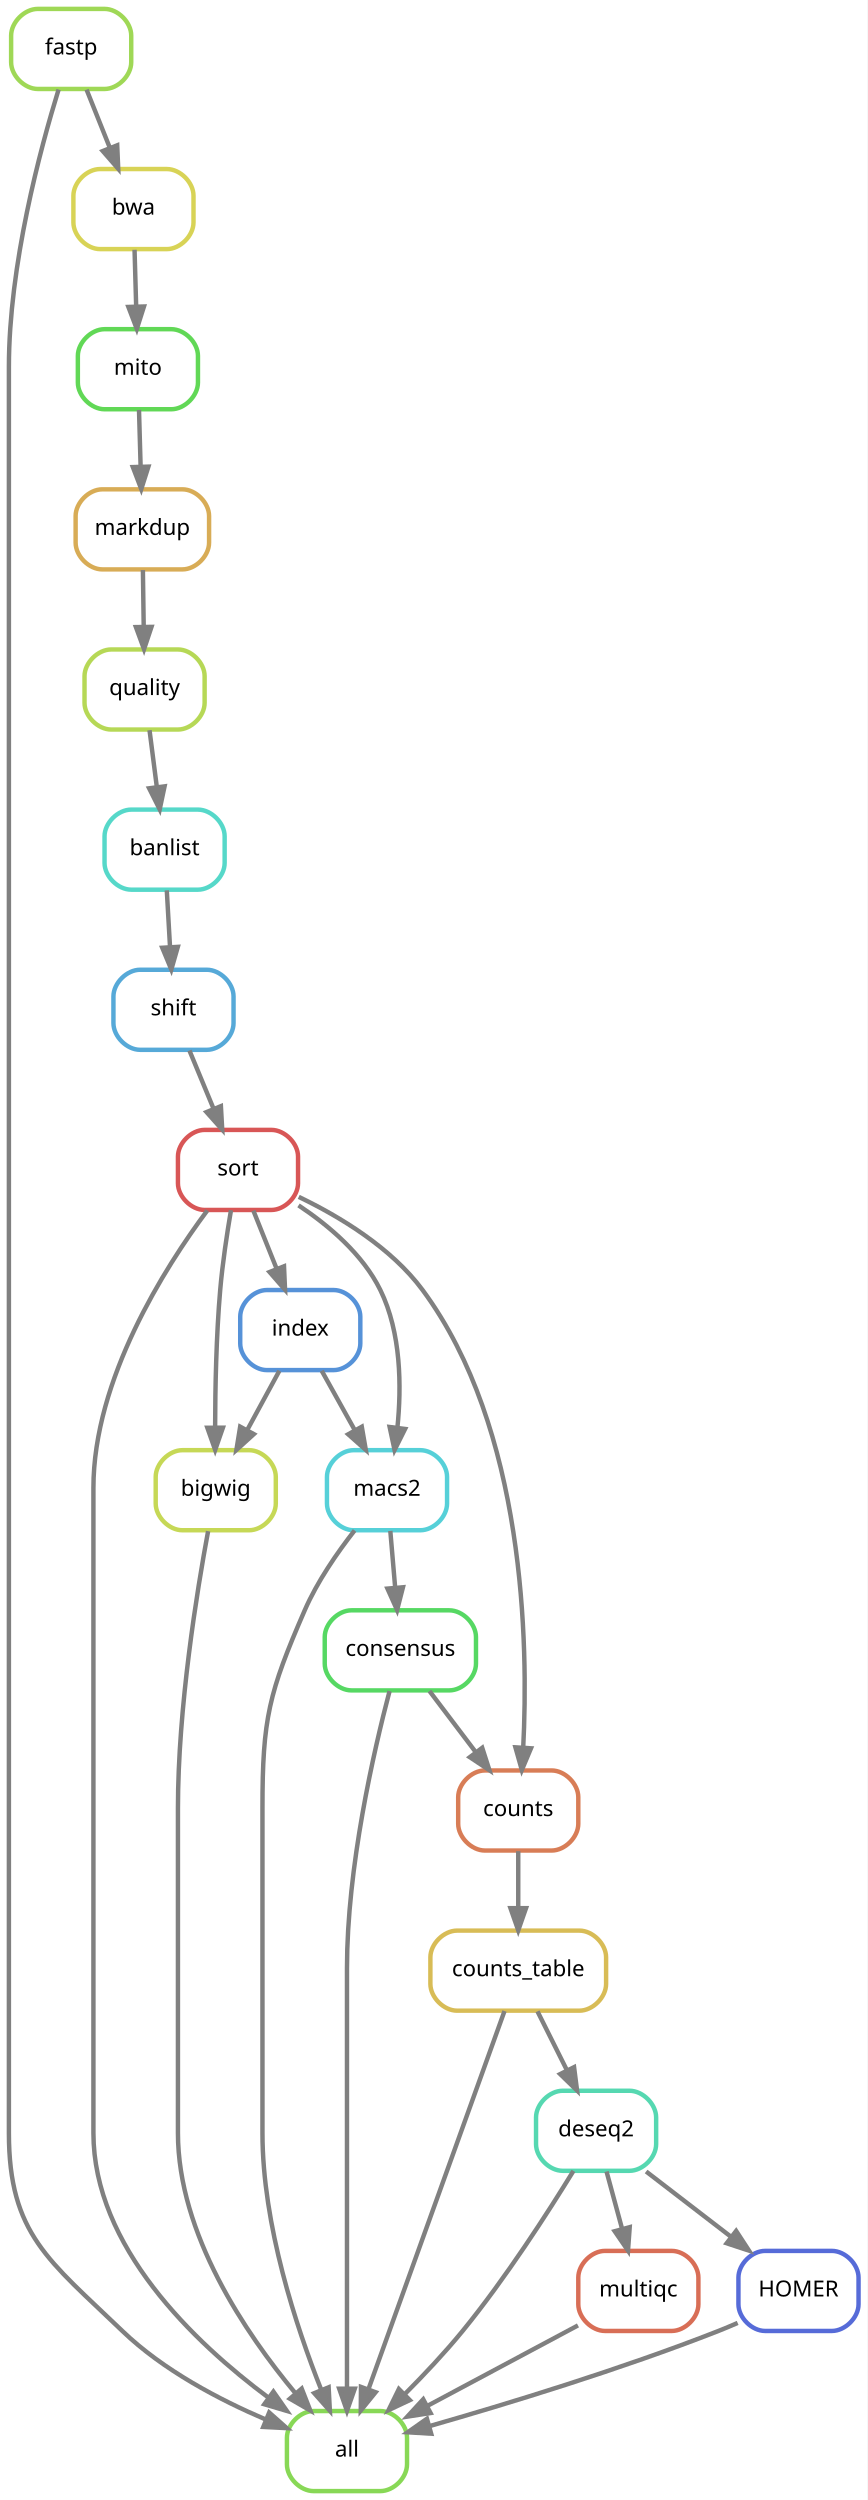
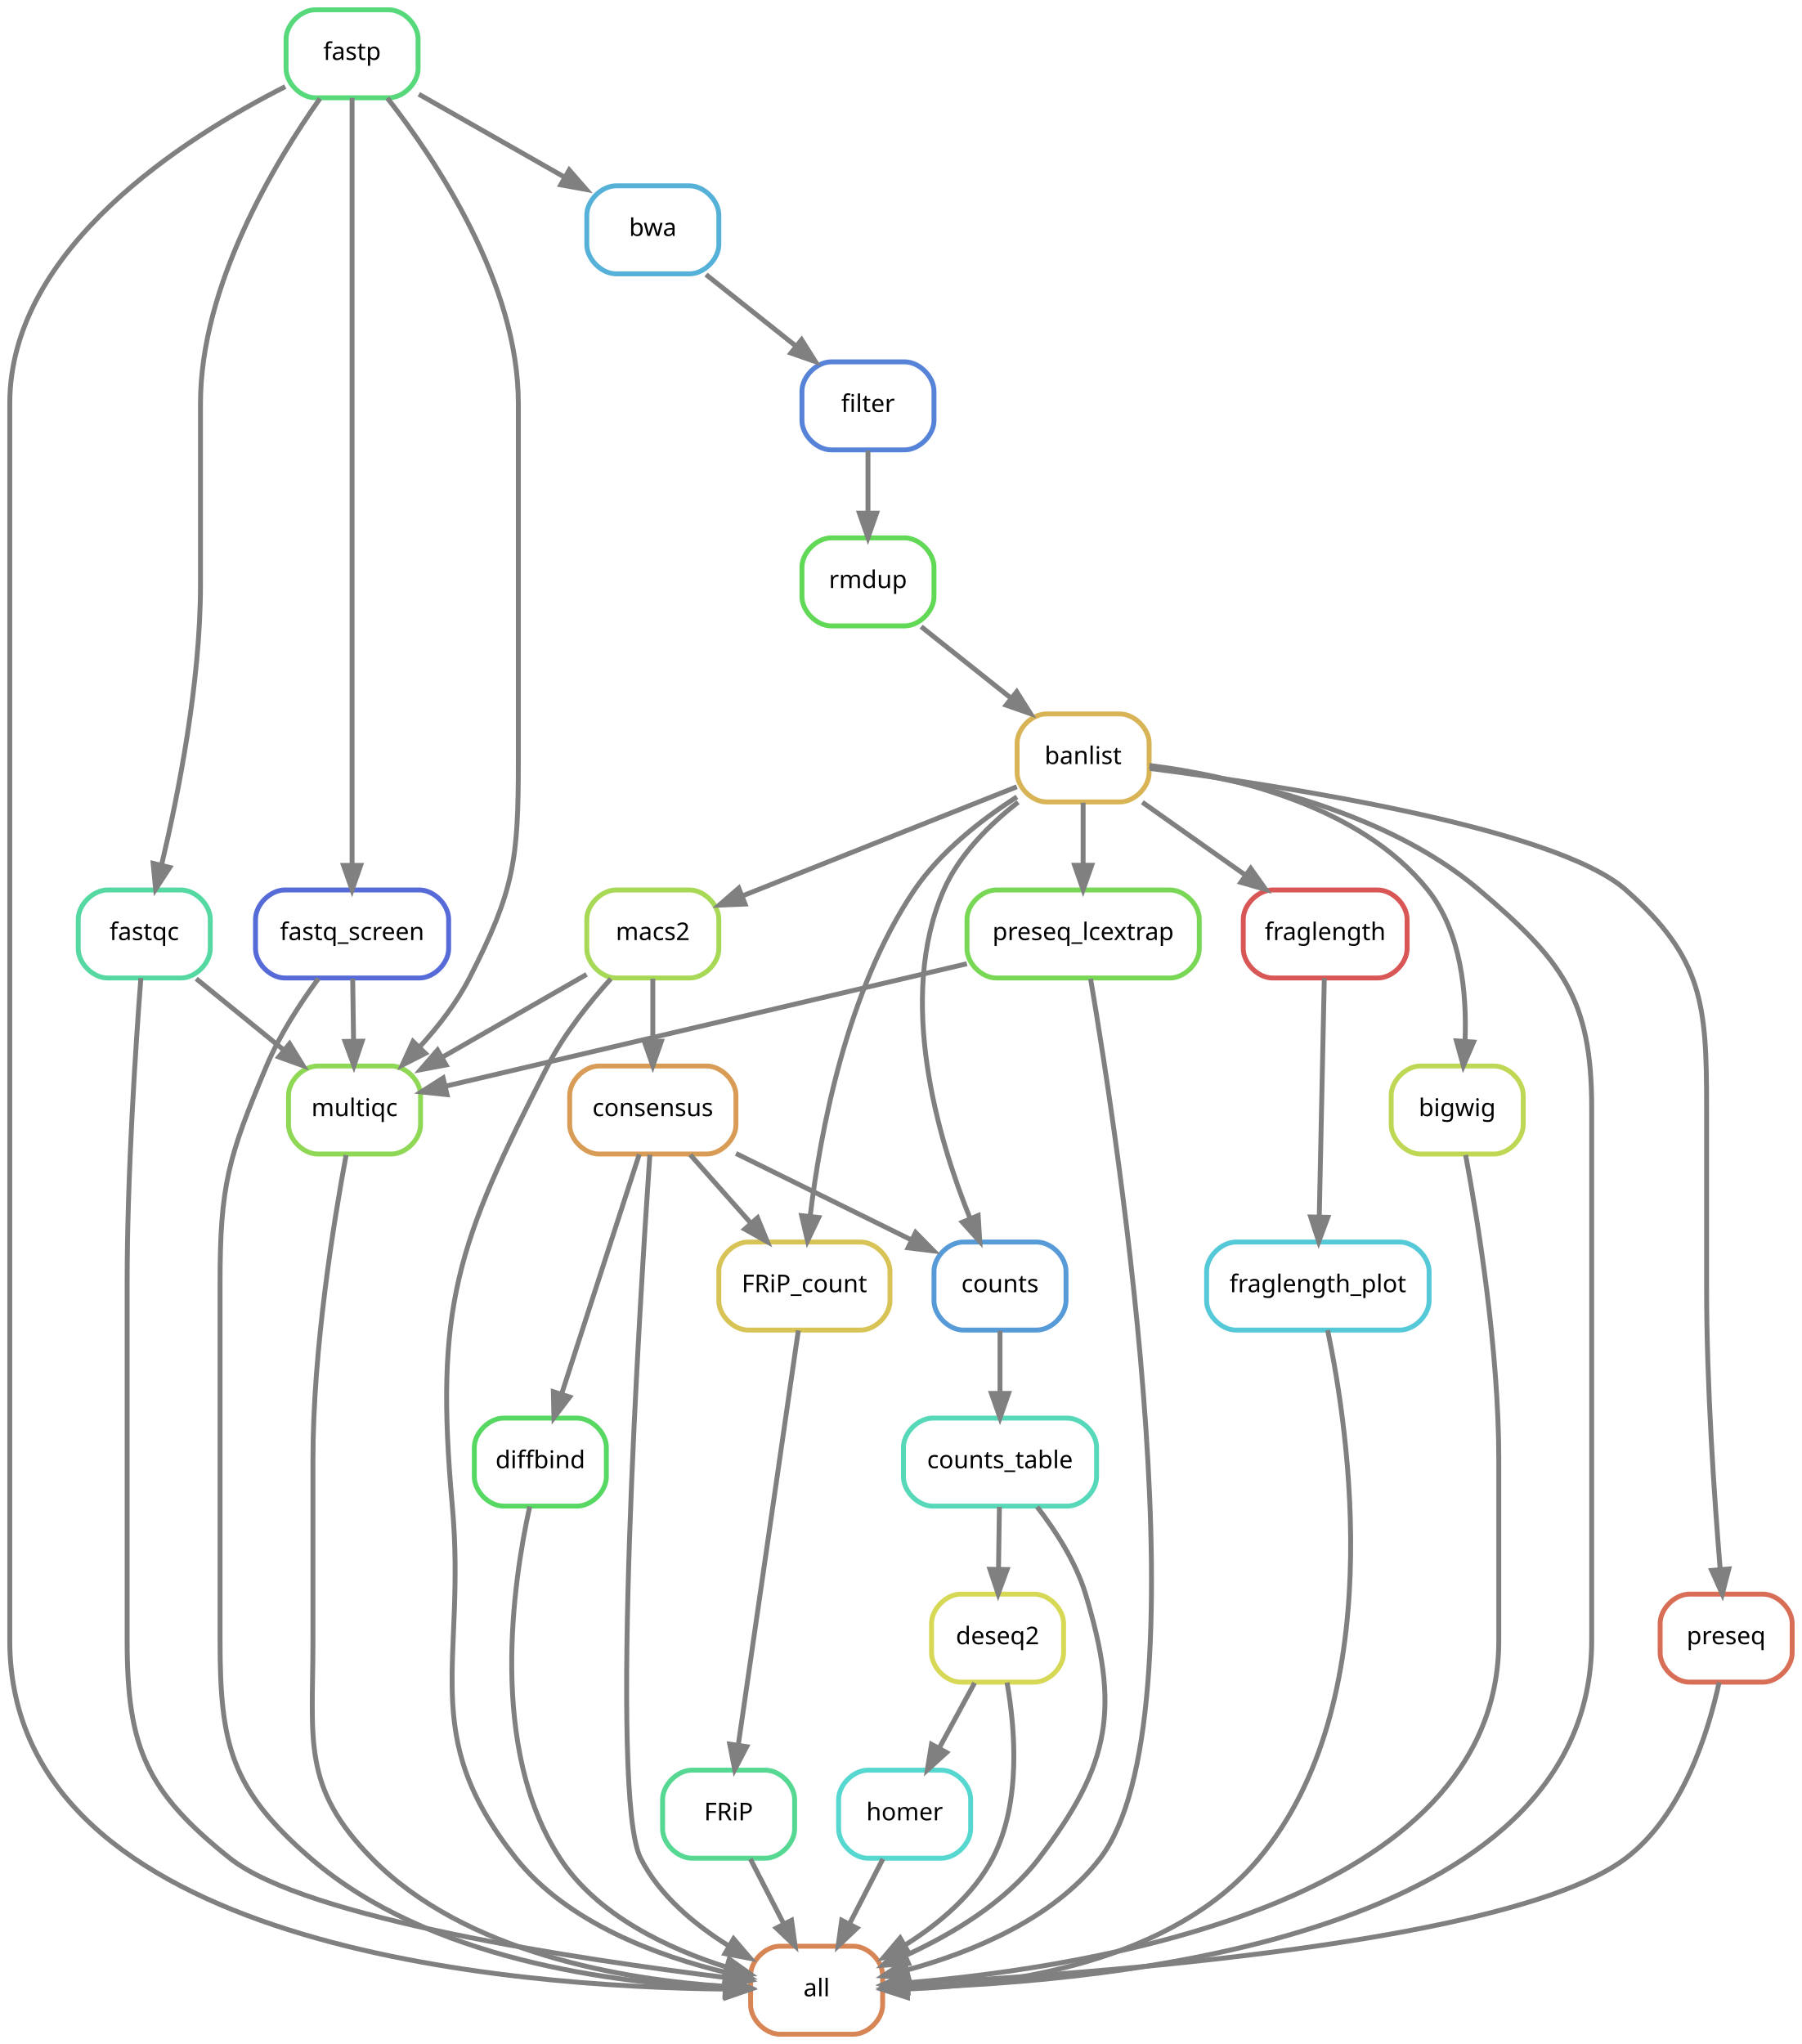
- <svg xmlns="http://www.w3.org/2000/svg" width="390pt" height="1124pt" viewBox="0.00 0.00 390.00 1124.00">
-   <g id="graph0" class="graph" transform="scale(1 1) rotate(0) translate(4 1120)">
-     <polygon fill="white" stroke="none" points="-4,4 -4,-1120 386,-1120 386,4 -4,4" />
+ <svg xmlns="http://www.w3.org/2000/svg" width="737pt" height="836pt" viewBox="0.00 0.00 737.00 836.00">
+   <g id="graph0" class="graph" transform="scale(1 1) rotate(0) translate(4 832)">
+     <polygon fill="white" stroke="none" points="-4,4 -4,-832 733,-832 733,4 -4,4" />
    <g id="node1" class="node">
-       <path fill="none" stroke="#88d856" stroke-width="2" d="M167,-36C167,-36 137,-36 137,-36 131,-36 125,-30 125,-24 125,-24 125,-12 125,-12 125,-6 131,-0 137,-0 137,-0 167,-0 167,-0 173,-0 179,-6 179,-12 179,-12 179,-24 179,-24 179,-30 173,-36 167,-36" />
-       <text text-anchor="middle" x="152" y="-15.5" font-family="sans" font-size="10.00">all</text>
+       <path fill="none" stroke="#d88556" stroke-width="2" d="M345,-36C345,-36 315,-36 315,-36 309,-36 303,-30 303,-24 303,-24 303,-12 303,-12 303,-6 309,-0 315,-0 315,-0 345,-0 345,-0 351,-0 357,-6 357,-12 357,-12 357,-24 357,-24 357,-30 351,-36 345,-36" />
+       <text text-anchor="middle" x="330" y="-15.5" font-family="sans" font-size="10.00">all</text>
    </g>
    <g id="node2" class="node">
-       <path fill="none" stroke="#9fd856" stroke-width="2" d="M43,-1116C43,-1116 13,-1116 13,-1116 7,-1116 1,-1110 1,-1104 1,-1104 1,-1092 1,-1092 1,-1086 7,-1080 13,-1080 13,-1080 43,-1080 43,-1080 49,-1080 55,-1086 55,-1092 55,-1092 55,-1104 55,-1104 55,-1110 49,-1116 43,-1116" />
-       <text text-anchor="middle" x="28" y="-1095.5" font-family="sans" font-size="10.00">fastp</text>
+       <path fill="none" stroke="#56d87b" stroke-width="2" d="M155,-828C155,-828 125,-828 125,-828 119,-828 113,-822 113,-816 113,-816 113,-804 113,-804 113,-798 119,-792 125,-792 125,-792 155,-792 155,-792 161,-792 167,-798 167,-804 167,-804 167,-816 167,-816 167,-822 161,-828 155,-828" />
+       <text text-anchor="middle" x="140" y="-807.5" font-family="sans" font-size="10.00">fastp</text>
+     </g>
+     <g id="edge9" class="edge">
+       <path fill="none" stroke="grey" stroke-width="2" d="M112.674,-796.569C71.932,-775.941 0,-730.527 0,-667 0,-667 0,-667 0,-161 0,-34.667 206.588,-19.352 292.852,-18.464" />
+       <polygon fill="grey" stroke="grey" stroke-width="2" points="293.01,-21.964 302.995,-18.421 292.98,-14.964 293.01,-21.964" />
+     </g>
+     <g id="node3" class="node">
+       <path fill="none" stroke="#56d8a2" stroke-width="2" d="M70,-468C70,-468 40,-468 40,-468 34,-468 28,-462 28,-456 28,-456 28,-444 28,-444 28,-438 34,-432 40,-432 40,-432 70,-432 70,-432 76,-432 82,-438 82,-444 82,-444 82,-456 82,-456 82,-462 76,-468 70,-468" />
+       <text text-anchor="middle" x="55" y="-447.5" font-family="sans" font-size="10.00">fastqc</text>
+     </g>
+     <g id="edge17" class="edge">
+       <path fill="none" stroke="grey" stroke-width="2" d="M126.851,-791.688C108.652,-765.952 78,-715.42 78,-667 78,-667 78,-667 78,-593 78,-552.696 68.86,-506.776 62.103,-478.337" />
+       <polygon fill="grey" stroke="grey" stroke-width="2" points="65.433,-477.222 59.654,-468.342 58.635,-478.888 65.433,-477.222" />
+     </g>
+     <g id="node4" class="node">
+       <path fill="none" stroke="#566bd8" stroke-width="2" d="M167.5,-468C167.5,-468 112.5,-468 112.5,-468 106.5,-468 100.5,-462 100.5,-456 100.5,-456 100.5,-444 100.5,-444 100.5,-438 106.5,-432 112.5,-432 112.5,-432 167.5,-432 167.5,-432 173.5,-432 179.5,-438 179.5,-444 179.5,-444 179.5,-456 179.5,-456 179.5,-462 173.5,-468 167.5,-468" />
+       <text text-anchor="middle" x="140" y="-447.5" font-family="sans" font-size="10.00">fastq_screen</text>
+     </g>
+     <g id="edge18" class="edge">
+       <path fill="none" stroke="grey" stroke-width="2" d="M140,-791.951C140,-765.292 140,-712.115 140,-667 140,-667 140,-667 140,-593 140,-552.996 140,-506.653 140,-478.08" />
+       <polygon fill="grey" stroke="grey" stroke-width="2" points="143.5,-478.049 140,-468.049 136.5,-478.049 143.5,-478.049" />
+     </g>
+     <g id="node9" class="node">
+       <path fill="none" stroke="#56b1d8" stroke-width="2" d="M278,-756C278,-756 248,-756 248,-756 242,-756 236,-750 236,-744 236,-744 236,-732 236,-732 236,-726 242,-720 248,-720 248,-720 278,-720 278,-720 284,-720 290,-726 290,-732 290,-732 290,-744 290,-744 290,-750 284,-756 278,-756" />
+       <text text-anchor="middle" x="263" y="-735.5" font-family="sans" font-size="10.00">bwa</text>
+     </g>
+     <g id="edge23" class="edge">
+       <path fill="none" stroke="grey" stroke-width="2" d="M167.298,-793.465C184.894,-783.451 207.968,-770.319 227.05,-759.459" />
+       <polygon fill="grey" stroke="grey" stroke-width="2" points="228.819,-762.48 235.779,-754.492 225.356,-756.396 228.819,-762.48" />
+     </g>
+     <g id="node11" class="node">
+       <path fill="none" stroke="#8fd856" stroke-width="2" d="M156,-396C156,-396 126,-396 126,-396 120,-396 114,-390 114,-384 114,-384 114,-372 114,-372 114,-366 120,-360 126,-360 126,-360 156,-360 156,-360 162,-360 168,-366 168,-372 168,-372 168,-384 168,-384 168,-390 162,-396 156,-396" />
+       <text text-anchor="middle" x="141" y="-375.5" font-family="sans" font-size="10.00">multiqc</text>
+     </g>
+     <g id="edge26" class="edge">
+       <path fill="none" stroke="grey" stroke-width="2" d="M154.421,-791.894C174.382,-766.416 208,-716.201 208,-667 208,-667 208,-667 208,-521 208,-480.458 206.479,-468.086 188,-432 182.764,-421.775 175.092,-411.956 167.459,-403.608" />
+       <polygon fill="grey" stroke="grey" stroke-width="2" points="169.978,-401.179 160.53,-396.385 164.927,-406.024 169.978,-401.179" />
+     </g>
+     <g id="edge13" class="edge">
+       <path fill="none" stroke="grey" stroke-width="2" d="M53.617,-431.964C51.577,-405.323 48,-352.169 48,-307 48,-307 48,-307 48,-161 48,-117.261 55.815,-99.285 90,-72 120.989,-47.266 233.465,-30.512 292.786,-23.187" />
+       <polygon fill="grey" stroke="grey" stroke-width="2" points="293.359,-26.643 302.867,-21.97 292.52,-19.694 293.359,-26.643" />
+     </g>
+     <g id="edge28" class="edge">
+       <path fill="none" stroke="grey" stroke-width="2" d="M76.258,-431.697C87.089,-422.881 100.418,-412.032 112.16,-402.474" />
+       <polygon fill="grey" stroke="grey" stroke-width="2" points="114.44,-405.132 119.986,-396.104 110.021,-399.703 114.44,-405.132" />
+     </g>
+     <g id="edge15" class="edge">
+       <path fill="none" stroke="grey" stroke-width="2" d="M126.246,-431.791C118.934,-421.853 110.372,-408.813 105,-396 89.362,-358.699 86,-347.447 86,-307 86,-307 86,-307 86,-161 86,-118.162 90.618,-100.044 123,-72 170.999,-30.431 247.352,-20.756 292.685,-18.909" />
+       <polygon fill="grey" stroke="grey" stroke-width="2" points="292.795,-22.407 302.685,-18.608 292.585,-15.41 292.795,-22.407" />
+     </g>
+     <g id="edge29" class="edge">
+       <path fill="none" stroke="grey" stroke-width="2" d="M140.247,-431.697C140.357,-423.983 140.49,-414.712 140.613,-406.112" />
+       <polygon fill="grey" stroke="grey" stroke-width="2" points="144.112,-406.153 140.756,-396.104 137.113,-406.053 144.112,-406.153" />
+     </g>
+     <g id="node5" class="node">
+       <path fill="none" stroke="#d86e56" stroke-width="2" d="M717,-180C717,-180 687,-180 687,-180 681,-180 675,-174 675,-168 675,-168 675,-156 675,-156 675,-150 681,-144 687,-144 687,-144 717,-144 717,-144 723,-144 729,-150 729,-156 729,-156 729,-168 729,-168 729,-174 723,-180 717,-180" />
+       <text text-anchor="middle" x="702" y="-159.5" font-family="sans" font-size="10.00">preseq</text>
+     </g>
+     <g id="edge4" class="edge">
+       <path fill="none" stroke="grey" stroke-width="2" d="M699.107,-143.895C694.685,-123.385 684.177,-89.581 661,-72 615.332,-37.359 443.963,-24.648 367.38,-20.628" />
+       <polygon fill="grey" stroke="grey" stroke-width="2" points="367.389,-17.125 357.226,-20.117 367.037,-24.116 367.389,-17.125" />
+     </g>
+     <g id="node6" class="node">
+       <path fill="none" stroke="#d8b456" stroke-width="2" d="M454,-540C454,-540 424,-540 424,-540 418,-540 412,-534 412,-528 412,-528 412,-516 412,-516 412,-510 418,-504 424,-504 424,-504 454,-504 454,-504 460,-504 466,-510 466,-516 466,-516 466,-528 466,-528 466,-534 460,-540 454,-540" />
+       <text text-anchor="middle" x="439" y="-519.5" font-family="sans" font-size="10.00">banlist</text>
+     </g>
+     <g id="edge8" class="edge">
+       <path fill="none" stroke="grey" stroke-width="2" d="M466.145,-518.44C501.037,-513.86 561.784,-501.366 601,-468 634.913,-439.146 647,-423.527 647,-379 647,-379 647,-379 647,-161 647,-39.556 450.826,-21.308 367.125,-19.049" />
+       <polygon fill="grey" stroke="grey" stroke-width="2" points="367.098,-15.548 357.027,-18.84 366.953,-22.546 367.098,-15.548" />
+     </g>
+     <g id="edge19" class="edge">
+       <path fill="none" stroke="grey" stroke-width="2" d="M466.287,-517.718C518.994,-510.872 632.157,-493.555 661,-468 692.576,-440.023 694,-421.187 694,-379 694,-379 694,-379 694,-305 694,-264.933 697.214,-218.606 699.568,-190.054" />
+       <polygon fill="grey" stroke="grey" stroke-width="2" points="703.06,-190.292 700.419,-180.032 696.085,-189.7 703.06,-190.292" />
+     </g>
+     <g id="node10" class="node">
+       <path fill="none" stroke="#78d856" stroke-width="2" d="M474.5,-468C474.5,-468 403.5,-468 403.5,-468 397.5,-468 391.5,-462 391.5,-456 391.5,-456 391.5,-444 391.5,-444 391.5,-438 397.5,-432 403.5,-432 403.5,-432 474.5,-432 474.5,-432 480.5,-432 486.5,-438 486.5,-444 486.5,-444 486.5,-456 486.5,-456 486.5,-462 480.5,-468 474.5,-468" />
+       <text text-anchor="middle" x="439" y="-447.5" font-family="sans" font-size="10.00">preseq_lcextrap</text>
+     </g>
+     <g id="edge24" class="edge">
+       <path fill="none" stroke="grey" stroke-width="2" d="M439,-503.697C439,-495.983 439,-486.712 439,-478.112" />
+       <polygon fill="grey" stroke="grey" stroke-width="2" points="442.5,-478.104 439,-468.104 435.5,-478.104 442.5,-478.104" />
+     </g>
+     <g id="node12" class="node">
+       <path fill="none" stroke="#a7d856" stroke-width="2" d="M278,-468C278,-468 248,-468 248,-468 242,-468 236,-462 236,-456 236,-456 236,-444 236,-444 236,-438 242,-432 248,-432 248,-432 278,-432 278,-432 284,-432 290,-438 290,-444 290,-444 290,-456 290,-456 290,-462 284,-468 278,-468" />
+       <text text-anchor="middle" x="263" y="-447.5" font-family="sans" font-size="10.00">macs2</text>
+     </g>
+     <g id="edge30" class="edge">
+       <path fill="none" stroke="grey" stroke-width="2" d="M411.886,-510.216C381.784,-498.243 333.038,-478.856 299.575,-465.547" />
+       <polygon fill="grey" stroke="grey" stroke-width="2" points="300.731,-462.24 290.145,-461.796 298.144,-468.744 300.731,-462.24" />
+     </g>
+     <g id="node14" class="node">
+       <path fill="none" stroke="#d85656" stroke-width="2" d="M559.5,-468C559.5,-468 516.5,-468 516.5,-468 510.5,-468 504.5,-462 504.5,-456 504.5,-456 504.5,-444 504.5,-444 504.5,-438 510.5,-432 516.5,-432 516.5,-432 559.5,-432 559.5,-432 565.5,-432 571.5,-438 571.5,-444 571.5,-444 571.5,-456 571.5,-456 571.5,-462 565.5,-468 559.5,-468" />
+       <text text-anchor="middle" x="538" y="-447.5" font-family="sans" font-size="10.00">fraglength</text>
+     </g>
+     <g id="edge32" class="edge">
+       <path fill="none" stroke="grey" stroke-width="2" d="M463.218,-503.876C475.923,-494.893 491.664,-483.763 505.423,-474.034" />
+       <polygon fill="grey" stroke="grey" stroke-width="2" points="507.544,-476.821 513.689,-468.19 503.503,-471.105 507.544,-476.821" />
+     </g>
+     <g id="node16" class="node">
+       <path fill="none" stroke="#d8c356" stroke-width="2" d="M348,-324C348,-324 302,-324 302,-324 296,-324 290,-318 290,-312 290,-312 290,-300 290,-300 290,-294 296,-288 302,-288 302,-288 348,-288 348,-288 354,-288 360,-294 360,-300 360,-300 360,-312 360,-312 360,-318 354,-324 348,-324" />
+       <text text-anchor="middle" x="325" y="-303.5" font-family="sans" font-size="10.00">FRiP_count</text>
+     </g>
+     <g id="edge35" class="edge">
+       <path fill="none" stroke="grey" stroke-width="2" d="M411.934,-506.079C397.537,-496.856 380.655,-483.771 370,-468 342.144,-426.77 331.416,-368.554 327.368,-334.596" />
+       <polygon fill="grey" stroke="grey" stroke-width="2" points="330.829,-334.041 326.275,-324.475 323.869,-334.793 330.829,-334.041" />
+     </g>
+     <g id="node18" class="node">
+       <path fill="none" stroke="#bed856" stroke-width="2" d="M607,-396C607,-396 577,-396 577,-396 571,-396 565,-390 565,-384 565,-384 565,-372 565,-372 565,-366 571,-360 577,-360 577,-360 607,-360 607,-360 613,-360 619,-366 619,-372 619,-372 619,-384 619,-384 619,-390 613,-396 607,-396" />
+       <text text-anchor="middle" x="592" y="-375.5" font-family="sans" font-size="10.00">bigwig</text>
+     </g>
+     <g id="edge37" class="edge">
+       <path fill="none" stroke="grey" stroke-width="2" d="M466.096,-518.92C498.586,-514.875 552.138,-502.978 580,-468 593.706,-450.793 595.949,-425.519 595.201,-406.296" />
+       <polygon fill="grey" stroke="grey" stroke-width="2" points="598.676,-405.797 594.506,-396.057 591.692,-406.271 598.676,-405.797" />
+     </g>
+     <g id="node20" class="node">
+       <path fill="none" stroke="#569ad8" stroke-width="2" d="M420,-324C420,-324 390,-324 390,-324 384,-324 378,-318 378,-312 378,-312 378,-300 378,-300 378,-294 384,-288 390,-288 390,-288 420,-288 420,-288 426,-288 432,-294 432,-300 432,-300 432,-312 432,-312 432,-318 426,-324 420,-324" />
+       <text text-anchor="middle" x="405" y="-303.5" font-family="sans" font-size="10.00">counts</text>
+     </g>
+     <g id="edge40" class="edge">
+       <path fill="none" stroke="grey" stroke-width="2" d="M412.42,-503.912C400.763,-494.81 388.315,-482.494 382,-468 362.684,-423.663 379.511,-366.583 392.764,-333.66" />
+       <polygon fill="grey" stroke="grey" stroke-width="2" points="396.068,-334.833 396.718,-324.258 389.615,-332.119 396.068,-334.833" />
+     </g>
+     <g id="node7" class="node">
+       <path fill="none" stroke="#61d856" stroke-width="2" d="M366,-612C366,-612 336,-612 336,-612 330,-612 324,-606 324,-600 324,-600 324,-588 324,-588 324,-582 330,-576 336,-576 336,-576 366,-576 366,-576 372,-576 378,-582 378,-588 378,-588 378,-600 378,-600 378,-606 372,-612 366,-612" />
+       <text text-anchor="middle" x="351" y="-591.5" font-family="sans" font-size="10.00">rmdup</text>
+     </g>
+     <g id="edge20" class="edge">
+       <path fill="none" stroke="grey" stroke-width="2" d="M372.753,-575.697C383.836,-566.881 397.474,-556.032 409.49,-546.474" />
+       <polygon fill="grey" stroke="grey" stroke-width="2" points="411.85,-549.069 417.497,-540.104 407.493,-543.59 411.85,-549.069" />
+     </g>
+     <g id="node8" class="node">
+       <path fill="none" stroke="#5682d8" stroke-width="2" d="M366,-684C366,-684 336,-684 336,-684 330,-684 324,-678 324,-672 324,-672 324,-660 324,-660 324,-654 330,-648 336,-648 336,-648 366,-648 366,-648 372,-648 378,-654 378,-660 378,-660 378,-672 378,-672 378,-678 372,-684 366,-684" />
+       <text text-anchor="middle" x="351" y="-663.5" font-family="sans" font-size="10.00">filter</text>
+     </g>
+     <g id="edge21" class="edge">
+       <path fill="none" stroke="grey" stroke-width="2" d="M351,-647.697C351,-639.983 351,-630.712 351,-622.112" />
+       <polygon fill="grey" stroke="grey" stroke-width="2" points="354.5,-622.104 351,-612.104 347.5,-622.104 354.5,-622.104" />
+     </g>
+     <g id="edge22" class="edge">
+       <path fill="none" stroke="grey" stroke-width="2" d="M284.753,-719.697C295.836,-710.881 309.474,-700.032 321.49,-690.474" />
+       <polygon fill="grey" stroke="grey" stroke-width="2" points="323.85,-693.069 329.497,-684.104 319.493,-687.59 323.85,-693.069" />
+     </g>
+     <g id="edge2" class="edge">
+       <path fill="none" stroke="grey" stroke-width="2" d="M442.051,-431.672C453.312,-365.424 489.69,-129.034 446,-72 426.862,-47.017 393.218,-33.438 367.075,-26.301" />
+       <polygon fill="grey" stroke="grey" stroke-width="2" points="367.664,-22.84 357.111,-23.788 365.952,-29.628 367.664,-22.84" />
+     </g>
+     <g id="edge25" class="edge">
+       <path fill="none" stroke="grey" stroke-width="2" d="M391.452,-437.831C332.172,-423.906 232.092,-400.397 178.136,-387.723" />
+       <polygon fill="grey" stroke="grey" stroke-width="2" points="178.837,-384.293 168.302,-385.413 177.236,-391.107 178.837,-384.293" />
+     </g>
+     <g id="edge16" class="edge">
+       <path fill="none" stroke="grey" stroke-width="2" d="M137.56,-359.592C132.592,-332.896 124,-280.188 124,-235 124,-235 124,-235 124,-161 124,-120.031 119.322,-101.257 148,-72 186.252,-32.976 251.45,-22.278 292.547,-19.578" />
+       <polygon fill="grey" stroke="grey" stroke-width="2" points="292.896,-23.064 302.697,-19.041 292.526,-16.074 292.896,-23.064" />
+     </g>
+     <g id="edge11" class="edge">
+       <path fill="none" stroke="grey" stroke-width="2" d="M245.832,-431.69C236.992,-421.923 226.694,-409.079 220,-396 182.706,-323.133 173.699,-297.53 181,-216 186.801,-151.224 166.549,-122.924 207,-72 228.125,-45.406 265.184,-31.906 293.119,-25.215" />
+       <polygon fill="grey" stroke="grey" stroke-width="2" points="293.94,-28.618 302.951,-23.046 292.432,-21.782 293.94,-28.618" />
+     </g>
+     <g id="edge27" class="edge">
+       <path fill="none" stroke="grey" stroke-width="2" d="M235.924,-433.465C218.55,-423.496 195.792,-410.438 176.915,-399.607" />
+       <polygon fill="grey" stroke="grey" stroke-width="2" points="178.416,-396.433 168,-394.492 174.932,-402.504 178.416,-396.433" />
+     </g>
+     <g id="node17" class="node">
+       <path fill="none" stroke="#d89c56" stroke-width="2" d="M285,-396C285,-396 241,-396 241,-396 235,-396 229,-390 229,-384 229,-384 229,-372 229,-372 229,-366 235,-360 241,-360 241,-360 285,-360 285,-360 291,-360 297,-366 297,-372 297,-372 297,-384 297,-384 297,-390 291,-396 285,-396" />
+       <text text-anchor="middle" x="263" y="-375.5" font-family="sans" font-size="10.00">consensus</text>
+     </g>
+     <g id="edge36" class="edge">
+       <path fill="none" stroke="grey" stroke-width="2" d="M263,-431.697C263,-423.983 263,-414.712 263,-406.112" />
+       <polygon fill="grey" stroke="grey" stroke-width="2" points="266.5,-406.104 263,-396.104 259.5,-406.104 266.5,-406.104" />
+     </g>
+     <g id="node13" class="node">
+       <path fill="none" stroke="#56c9d8" stroke-width="2" d="M568.5,-324C568.5,-324 501.5,-324 501.5,-324 495.5,-324 489.5,-318 489.5,-312 489.5,-312 489.5,-300 489.5,-300 489.5,-294 495.5,-288 501.5,-288 501.5,-288 568.5,-288 568.5,-288 574.5,-288 580.5,-294 580.5,-300 580.5,-300 580.5,-312 580.5,-312 580.5,-318 574.5,-324 568.5,-324" />
+       <text text-anchor="middle" x="535" y="-303.5" font-family="sans" font-size="10.00">fraglength_plot</text>
+     </g>
+     <g id="edge3" class="edge">
+       <path fill="none" stroke="grey" stroke-width="2" d="M539.002,-287.956C547.804,-245.857 564.08,-135.753 511,-72 475.849,-29.781 409.026,-20.136 367.146,-18.503" />
+       <polygon fill="grey" stroke="grey" stroke-width="2" points="367.156,-15.002 357.07,-18.245 366.977,-22 367.156,-15.002" />
+     </g>
+     <g id="edge31" class="edge">
+       <path fill="none" stroke="grey" stroke-width="2" d="M537.638,-431.871C537.127,-407.67 536.188,-363.211 535.579,-334.393" />
+       <polygon fill="grey" stroke="grey" stroke-width="2" points="539.074,-334.113 535.363,-324.189 532.075,-334.261 539.074,-334.113" />
+     </g>
+     <g id="node15" class="node">
+       <path fill="none" stroke="#56d892" stroke-width="2" d="M309,-108C309,-108 279,-108 279,-108 273,-108 267,-102 267,-96 267,-96 267,-84 267,-84 267,-78 273,-72 279,-72 279,-72 309,-72 309,-72 315,-72 321,-78 321,-84 321,-84 321,-96 321,-96 321,-102 315,-108 309,-108" />
+       <text text-anchor="middle" x="294" y="-87.5" font-family="sans" font-size="10.00">FRiP</text>
+     </g>
+     <g id="edge10" class="edge">
+       <path fill="none" stroke="grey" stroke-width="2" d="M302.899,-71.697C306.997,-63.728 311.949,-54.099 316.493,-45.264" />
+       <polygon fill="grey" stroke="grey" stroke-width="2" points="319.742,-46.598 321.203,-36.104 313.517,-43.397 319.742,-46.598" />
+     </g>
+     <g id="edge33" class="edge">
+       <path fill="none" stroke="grey" stroke-width="2" d="M322.516,-287.849C317.153,-250.832 304.456,-163.181 297.967,-118.386" />
+       <polygon fill="grey" stroke="grey" stroke-width="2" points="301.394,-117.627 296.496,-108.232 294.466,-118.631 301.394,-117.627" />
+     </g>
+     <g id="edge7" class="edge">
+       <path fill="none" stroke="grey" stroke-width="2" d="M261.785,-359.706C257.643,-298.961 245.037,-97.639 258,-72 265.698,-56.774 280.06,-44.852 293.944,-36.204" />
+       <polygon fill="grey" stroke="grey" stroke-width="2" points="296.032,-39.039 302.923,-30.992 292.518,-32.985 296.032,-39.039" />
+     </g>
+     <g id="edge34" class="edge">
+       <path fill="none" stroke="grey" stroke-width="2" d="M278.326,-359.697C285.759,-351.305 294.823,-341.07 302.98,-331.861" />
+       <polygon fill="grey" stroke="grey" stroke-width="2" points="305.84,-333.911 309.85,-324.104 300.6,-329.27 305.84,-333.911" />
+     </g>
+     <g id="edge39" class="edge">
+       <path fill="none" stroke="grey" stroke-width="2" d="M297.013,-360.233C318.694,-349.545 346.76,-335.71 368.845,-324.823" />
+       <polygon fill="grey" stroke="grey" stroke-width="2" points="370.486,-327.916 377.908,-320.355 367.391,-321.637 370.486,-327.916" />
+     </g>
+     <g id="node22" class="node">
+       <path fill="none" stroke="#56d863" stroke-width="2" d="M232,-252C232,-252 202,-252 202,-252 196,-252 190,-246 190,-240 190,-240 190,-228 190,-228 190,-222 196,-216 202,-216 202,-216 232,-216 232,-216 238,-216 244,-222 244,-228 244,-228 244,-240 244,-240 244,-246 238,-252 232,-252" />
+       <text text-anchor="middle" x="217" y="-231.5" font-family="sans" font-size="10.00">diffbind</text>
+     </g>
+     <g id="edge42" class="edge">
+       <path fill="none" stroke="grey" stroke-width="2" d="M257.451,-359.871C249.577,-335.564 235.082,-290.819 225.751,-262.013" />
+       <polygon fill="grey" stroke="grey" stroke-width="2" points="228.98,-260.624 222.568,-252.189 222.321,-262.781 228.98,-260.624" />
+     </g>
+     <g id="edge5" class="edge">
+       <path fill="none" stroke="grey" stroke-width="2" d="M595.44,-359.592C600.408,-332.896 609,-280.188 609,-235 609,-235 609,-235 609,-161 609,-53.679 443.006,-27.435 367.092,-21.044" />
+       <polygon fill="grey" stroke="grey" stroke-width="2" points="367.244,-17.546 357.005,-20.268 366.707,-24.525 367.244,-17.546" />
+     </g>
+     <g id="node19" class="node">
+       <path fill="none" stroke="#56d8b9" stroke-width="2" d="M432.5,-252C432.5,-252 377.5,-252 377.5,-252 371.5,-252 365.5,-246 365.5,-240 365.5,-240 365.5,-228 365.5,-228 365.5,-222 371.5,-216 377.5,-216 377.5,-216 432.5,-216 432.5,-216 438.5,-216 444.5,-222 444.5,-228 444.5,-228 444.5,-240 444.5,-240 444.5,-246 438.5,-252 432.5,-252" />
+       <text text-anchor="middle" x="405" y="-231.5" font-family="sans" font-size="10.00">counts_table</text>
+     </g>
+     <g id="edge14" class="edge">
+       <path fill="none" stroke="grey" stroke-width="2" d="M420.183,-215.703C427.732,-205.939 436.066,-193.095 440,-180 454.021,-133.323 450.522,-110.778 421,-72 407.168,-53.831 385.172,-40.775 366.27,-32.168" />
+       <polygon fill="grey" stroke="grey" stroke-width="2" points="367.579,-28.921 357.01,-28.183 364.812,-35.351 367.579,-28.921" />
+     </g>
+     <g id="node21" class="node">
+       <path fill="none" stroke="#d6d856" stroke-width="2" d="M419,-180C419,-180 389,-180 389,-180 383,-180 377,-174 377,-168 377,-168 377,-156 377,-156 377,-150 383,-144 389,-144 389,-144 419,-144 419,-144 425,-144 431,-150 431,-156 431,-156 431,-168 431,-168 431,-174 425,-180 419,-180" />
+       <text text-anchor="middle" x="404" y="-159.5" font-family="sans" font-size="10.00">deseq2</text>
+     </g>
+     <g id="edge41" class="edge">
+       <path fill="none" stroke="grey" stroke-width="2" d="M404.753,-215.697C404.643,-207.983 404.51,-198.712 404.387,-190.112" />
+       <polygon fill="grey" stroke="grey" stroke-width="2" points="407.887,-190.053 404.244,-180.104 400.888,-190.153 407.887,-190.053" />
+     </g>
+     <g id="edge38" class="edge">
+       <path fill="none" stroke="grey" stroke-width="2" d="M405,-287.697C405,-279.983 405,-270.712 405,-262.112" />
+       <polygon fill="grey" stroke="grey" stroke-width="2" points="408.5,-262.104 405,-252.104 401.5,-262.104 408.5,-262.104" />
+     </g>
+     <g id="edge1" class="edge">
+       <path fill="none" stroke="grey" stroke-width="2" d="M407.88,-143.835C411.192,-125.059 413.761,-94.627 402,-72 394.19,-56.974 379.96,-45.13 366.2,-36.484" />
+       <polygon fill="grey" stroke="grey" stroke-width="2" points="367.695,-33.303 357.298,-31.263 364.153,-39.341 367.695,-33.303" />
+     </g>
+     <g id="node23" class="node">
+       <path fill="none" stroke="#56d8d0" stroke-width="2" d="M381,-108C381,-108 351,-108 351,-108 345,-108 339,-102 339,-96 339,-96 339,-84 339,-84 339,-78 345,-72 351,-72 351,-72 381,-72 381,-72 387,-72 393,-78 393,-84 393,-84 393,-96 393,-96 393,-102 387,-108 381,-108" />
+       <text text-anchor="middle" x="366" y="-87.5" font-family="sans" font-size="10.00">homer</text>
+     </g>
+     <g id="edge43" class="edge">
+       <path fill="none" stroke="grey" stroke-width="2" d="M394.607,-143.697C390.235,-135.644 384.943,-125.894 380.105,-116.982" />
+       <polygon fill="grey" stroke="grey" stroke-width="2" points="383.132,-115.223 375.285,-108.104 376.98,-118.563 383.132,-115.223" />
    </g>
    <g id="edge6" class="edge">
-       <path fill="none" stroke="grey" stroke-width="2" d="M22.334,-1079.73C14.152,-1053.21 0,-1000.73 0,-955 0,-955 0,-955 0,-161 0,-115.41 18.171,-103.633 51,-72 69.342,-54.326 94.751,-41.032 115.494,-32.179" />
-       <polygon fill="grey" stroke="grey" stroke-width="2" points="117.023,-35.335 124.952,-28.307 114.371,-28.857 117.023,-35.335" />
-     </g>
-     <g id="node9" class="node">
-       <path fill="none" stroke="#d8d356" stroke-width="2" d="M71,-1044C71,-1044 41,-1044 41,-1044 35,-1044 29,-1038 29,-1032 29,-1032 29,-1020 29,-1020 29,-1014 35,-1008 41,-1008 41,-1008 71,-1008 71,-1008 77,-1008 83,-1014 83,-1020 83,-1020 83,-1032 83,-1032 83,-1038 77,-1044 71,-1044" />
-       <text text-anchor="middle" x="56" y="-1023.5" font-family="sans" font-size="10.00">bwa</text>
-     </g>
-     <g id="edge16" class="edge">
-       <path fill="none" stroke="grey" stroke-width="2" d="M34.921,-1079.7C38.075,-1071.81 41.878,-1062.3 45.381,-1053.55" />
-       <polygon fill="grey" stroke="grey" stroke-width="2" points="48.694,-1054.69 49.158,-1044.1 42.195,-1052.09 48.694,-1054.69" />
-     </g>
-     <g id="node3" class="node">
-       <path fill="none" stroke="#d85656" stroke-width="2" d="M118,-612C118,-612 88,-612 88,-612 82,-612 76,-606 76,-600 76,-600 76,-588 76,-588 76,-582 82,-576 88,-576 88,-576 118,-576 118,-576 124,-576 130,-582 130,-588 130,-588 130,-600 130,-600 130,-606 124,-612 118,-612" />
-       <text text-anchor="middle" x="103" y="-591.5" font-family="sans" font-size="10.00">sort</text>
-     </g>
-     <g id="edge2" class="edge">
-       <path fill="none" stroke="grey" stroke-width="2" d="M89.215,-575.789C70.135,-550.179 38,-499.803 38,-451 38,-451 38,-451 38,-161 38,-109.997 83.274,-66.884 116.759,-41.971" />
-       <polygon fill="grey" stroke="grey" stroke-width="2" points="118.923,-44.726 124.984,-36.036 114.826,-39.05 118.923,-44.726" />
-     </g>
-     <g id="node10" class="node">
-       <path fill="none" stroke="#c6d856" stroke-width="2" d="M108,-468C108,-468 78,-468 78,-468 72,-468 66,-462 66,-456 66,-456 66,-444 66,-444 66,-438 72,-432 78,-432 78,-432 108,-432 108,-432 114,-432 120,-438 120,-444 120,-444 120,-456 120,-456 120,-462 114,-468 108,-468" />
-       <text text-anchor="middle" x="93" y="-447.5" font-family="sans" font-size="10.00">bigwig</text>
-     </g>
-     <g id="edge18" class="edge">
-       <path fill="none" stroke="grey" stroke-width="2" d="M99.85,-575.88C98.088,-565.531 96.041,-552.052 95,-540 93.216,-519.343 92.753,-495.894 92.716,-478.254" />
-       <polygon fill="grey" stroke="grey" stroke-width="2" points="96.216,-478.105 92.74,-468.097 89.216,-478.089 96.216,-478.105" />
-     </g>
-     <g id="node11" class="node">
-       <path fill="none" stroke="#5692d8" stroke-width="2" d="M146,-540C146,-540 116,-540 116,-540 110,-540 104,-534 104,-528 104,-528 104,-516 104,-516 104,-510 110,-504 116,-504 116,-504 146,-504 146,-504 152,-504 158,-510 158,-516 158,-516 158,-528 158,-528 158,-534 152,-540 146,-540" />
-       <text text-anchor="middle" x="131" y="-519.5" font-family="sans" font-size="10.00">index</text>
-     </g>
-     <g id="edge19" class="edge">
-       <path fill="none" stroke="grey" stroke-width="2" d="M109.921,-575.697C113.075,-567.813 116.878,-558.304 120.381,-549.546" />
-       <polygon fill="grey" stroke="grey" stroke-width="2" points="123.694,-550.689 124.158,-540.104 117.195,-548.089 123.694,-550.689" />
-     </g>
-     <g id="node12" class="node">
-       <path fill="none" stroke="#56d0d8" stroke-width="2" d="M185,-468C185,-468 155,-468 155,-468 149,-468 143,-462 143,-456 143,-456 143,-444 143,-444 143,-438 149,-432 155,-432 155,-432 185,-432 185,-432 191,-432 197,-438 197,-444 197,-444 197,-456 197,-456 197,-462 191,-468 185,-468" />
-       <text text-anchor="middle" x="170" y="-447.5" font-family="sans" font-size="10.00">macs2</text>
-     </g>
-     <g id="edge21" class="edge">
-       <path fill="none" stroke="grey" stroke-width="2" d="M130.211,-578.066C143.854,-568.994 159.116,-556.058 167,-540 176.398,-520.859 176.54,-496.508 174.672,-478.117" />
-       <polygon fill="grey" stroke="grey" stroke-width="2" points="178.127,-477.541 173.394,-468.062 171.183,-478.424 178.127,-477.541" />
-     </g>
-     <g id="node15" class="node">
-       <path fill="none" stroke="#d87d56" stroke-width="2" d="M244,-324C244,-324 214,-324 214,-324 208,-324 202,-318 202,-312 202,-312 202,-300 202,-300 202,-294 208,-288 214,-288 214,-288 244,-288 244,-288 250,-288 256,-294 256,-300 256,-300 256,-312 256,-312 256,-318 250,-324 244,-324" />
-       <text text-anchor="middle" x="229" y="-303.5" font-family="sans" font-size="10.00">counts</text>
-     </g>
-     <g id="edge24" class="edge">
-       <path fill="none" stroke="grey" stroke-width="2" d="M130.309,-581.881C148.615,-573.091 171.87,-559.108 186,-540 232.06,-477.712 233.622,-380.97 231.23,-334.178" />
-       <polygon fill="grey" stroke="grey" stroke-width="2" points="234.723,-333.959 230.618,-324.192 227.736,-334.387 234.723,-333.959" />
-     </g>
-     <g id="node4" class="node">
-       <path fill="none" stroke="#56a9d8" stroke-width="2" d="M89,-684C89,-684 59,-684 59,-684 53,-684 47,-678 47,-672 47,-672 47,-660 47,-660 47,-654 53,-648 59,-648 59,-648 89,-648 89,-648 95,-648 101,-654 101,-660 101,-660 101,-672 101,-672 101,-678 95,-684 89,-684" />
-       <text text-anchor="middle" x="74" y="-663.5" font-family="sans" font-size="10.00">shift</text>
-     </g>
-     <g id="edge10" class="edge">
-       <path fill="none" stroke="grey" stroke-width="2" d="M81.168,-647.697C84.434,-639.813 88.374,-630.304 92.002,-621.546" />
-       <polygon fill="grey" stroke="grey" stroke-width="2" points="95.32,-622.683 95.914,-612.104 88.853,-620.003 95.32,-622.683" />
-     </g>
-     <g id="node5" class="node">
-       <path fill="none" stroke="#56d8c9" stroke-width="2" d="M85,-756C85,-756 55,-756 55,-756 49,-756 43,-750 43,-744 43,-744 43,-732 43,-732 43,-726 49,-720 55,-720 55,-720 85,-720 85,-720 91,-720 97,-726 97,-732 97,-732 97,-744 97,-744 97,-750 91,-756 85,-756" />
-       <text text-anchor="middle" x="70" y="-735.5" font-family="sans" font-size="10.00">banlist</text>
-     </g>
-     <g id="edge11" class="edge">
-       <path fill="none" stroke="grey" stroke-width="2" d="M70.989,-719.697C71.43,-711.983 71.959,-702.712 72.451,-694.112" />
-       <polygon fill="grey" stroke="grey" stroke-width="2" points="75.946,-694.288 73.023,-684.104 68.958,-693.888 75.946,-694.288" />
-     </g>
-     <g id="node6" class="node">
-       <path fill="none" stroke="#b6d856" stroke-width="2" d="M76,-828C76,-828 46,-828 46,-828 40,-828 34,-822 34,-816 34,-816 34,-804 34,-804 34,-798 40,-792 46,-792 46,-792 76,-792 76,-792 82,-792 88,-798 88,-804 88,-804 88,-816 88,-816 88,-822 82,-828 76,-828" />
-       <text text-anchor="middle" x="61" y="-807.5" font-family="sans" font-size="10.00">quality</text>
+       <path fill="none" stroke="grey" stroke-width="2" d="M212.65,-215.8C205.751,-184.379 195.863,-116.814 225,-72 240.291,-48.482 269.407,-34.943 293.107,-27.445" />
+       <polygon fill="grey" stroke="grey" stroke-width="2" points="294.26,-30.754 302.877,-24.59 292.296,-24.035 294.26,-30.754" />
    </g>
    <g id="edge12" class="edge">
-       <path fill="none" stroke="grey" stroke-width="2" d="M63.225,-791.697C64.216,-783.983 65.408,-774.712 66.514,-766.112" />
-       <polygon fill="grey" stroke="grey" stroke-width="2" points="69.997,-766.469 67.801,-756.104 63.054,-765.576 69.997,-766.469" />
-     </g>
-     <g id="node7" class="node">
-       <path fill="none" stroke="#d8ac56" stroke-width="2" d="M78,-900C78,-900 42,-900 42,-900 36,-900 30,-894 30,-888 30,-888 30,-876 30,-876 30,-870 36,-864 42,-864 42,-864 78,-864 78,-864 84,-864 90,-870 90,-876 90,-876 90,-888 90,-888 90,-894 84,-900 78,-900" />
-       <text text-anchor="middle" x="60" y="-879.5" font-family="sans" font-size="10.00">markdup</text>
-     </g>
-     <g id="edge13" class="edge">
-       <path fill="none" stroke="grey" stroke-width="2" d="M60.247,-863.697C60.357,-855.983 60.49,-846.712 60.613,-838.112" />
-       <polygon fill="grey" stroke="grey" stroke-width="2" points="64.112,-838.153 60.756,-828.104 57.113,-838.053 64.112,-838.153" />
-     </g>
-     <g id="node8" class="node">
-       <path fill="none" stroke="#61d856" stroke-width="2" d="M73,-972C73,-972 43,-972 43,-972 37,-972 31,-966 31,-960 31,-960 31,-948 31,-948 31,-942 37,-936 43,-936 43,-936 73,-936 73,-936 79,-936 85,-942 85,-948 85,-948 85,-960 85,-960 85,-966 79,-972 73,-972" />
-       <text text-anchor="middle" x="58" y="-951.5" font-family="sans" font-size="10.00">mito</text>
-     </g>
-     <g id="edge14" class="edge">
-       <path fill="none" stroke="grey" stroke-width="2" d="M58.494,-935.697C58.715,-927.983 58.98,-918.712 59.225,-910.112" />
-       <polygon fill="grey" stroke="grey" stroke-width="2" points="62.724,-910.2 59.511,-900.104 55.727,-910 62.724,-910.2" />
-     </g>
-     <g id="edge15" class="edge">
-       <path fill="none" stroke="grey" stroke-width="2" d="M56.494,-1007.7C56.715,-999.983 56.98,-990.712 57.225,-982.112" />
-       <polygon fill="grey" stroke="grey" stroke-width="2" points="60.724,-982.2 57.511,-972.104 53.727,-982 60.724,-982.2" />
-     </g>
-     <g id="edge1" class="edge">
-       <path fill="none" stroke="grey" stroke-width="2" d="M89.56,-431.592C84.592,-404.896 76,-352.188 76,-307 76,-307 76,-307 76,-161 76,-115.641 106.517,-70.749 128.875,-43.946" />
-       <polygon fill="grey" stroke="grey" stroke-width="2" points="131.645,-46.093 135.509,-36.228 126.336,-41.53 131.645,-46.093" />
-     </g>
-     <g id="edge17" class="edge">
-       <path fill="none" stroke="grey" stroke-width="2" d="M121.607,-503.697C117.235,-495.644 111.943,-485.894 107.105,-476.982" />
-       <polygon fill="grey" stroke="grey" stroke-width="2" points="110.132,-475.223 102.285,-468.104 103.98,-478.563 110.132,-475.223" />
-     </g>
-     <g id="edge20" class="edge">
-       <path fill="none" stroke="grey" stroke-width="2" d="M140.64,-503.697C145.127,-495.644 150.559,-485.894 155.524,-476.982" />
-       <polygon fill="grey" stroke="grey" stroke-width="2" points="158.661,-478.544 160.47,-468.104 152.546,-475.137 158.661,-478.544" />
-     </g>
-     <g id="edge4" class="edge">
-       <path fill="none" stroke="grey" stroke-width="2" d="M155.426,-431.911C147.686,-422.01 138.635,-408.968 133,-396 116.881,-358.904 114,-347.447 114,-307 114,-307 114,-307 114,-161 114,-119.633 129.235,-73.722 140.412,-45.605" />
-       <polygon fill="grey" stroke="grey" stroke-width="2" points="143.756,-46.673 144.31,-36.093 137.279,-44.019 143.756,-46.673" />
-     </g>
-     <g id="node13" class="node">
-       <path fill="none" stroke="#56d863" stroke-width="2" d="M198,-396C198,-396 154,-396 154,-396 148,-396 142,-390 142,-384 142,-384 142,-372 142,-372 142,-366 148,-360 154,-360 154,-360 198,-360 198,-360 204,-360 210,-366 210,-372 210,-372 210,-384 210,-384 210,-390 204,-396 198,-396" />
-       <text text-anchor="middle" x="176" y="-375.5" font-family="sans" font-size="10.00">consensus</text>
-     </g>
-     <g id="edge22" class="edge">
-       <path fill="none" stroke="grey" stroke-width="2" d="M171.483,-431.697C172.144,-423.983 172.939,-414.712 173.676,-406.112" />
-       <polygon fill="grey" stroke="grey" stroke-width="2" points="177.167,-406.367 174.534,-396.104 170.193,-405.769 177.167,-406.367" />
-     </g>
-     <g id="edge3" class="edge">
-       <path fill="none" stroke="grey" stroke-width="2" d="M171.143,-359.671C164.13,-333.079 152,-280.504 152,-235 152,-235 152,-235 152,-161 152,-120.996 152,-74.653 152,-46.08" />
-       <polygon fill="grey" stroke="grey" stroke-width="2" points="155.5,-46.049 152,-36.049 148.5,-46.049 155.5,-46.049" />
-     </g>
-     <g id="edge25" class="edge">
-       <path fill="none" stroke="grey" stroke-width="2" d="M189.101,-359.697C195.391,-351.389 203.047,-341.277 209.965,-332.141" />
-       <polygon fill="grey" stroke="grey" stroke-width="2" points="212.804,-334.19 216.05,-324.104 207.223,-329.964 212.804,-334.19" />
-     </g>
-     <g id="node14" class="node">
-       <path fill="none" stroke="#d8bc56" stroke-width="2" d="M256.5,-252C256.5,-252 201.5,-252 201.5,-252 195.5,-252 189.5,-246 189.5,-240 189.5,-240 189.5,-228 189.5,-228 189.5,-222 195.5,-216 201.5,-216 201.5,-216 256.5,-216 256.5,-216 262.5,-216 268.5,-222 268.5,-228 268.5,-228 268.5,-240 268.5,-240 268.5,-246 262.5,-252 256.5,-252" />
-       <text text-anchor="middle" x="229" y="-231.5" font-family="sans" font-size="10.00">counts_table</text>
-     </g>
-     <g id="edge8" class="edge">
-       <path fill="none" stroke="grey" stroke-width="2" d="M222.829,-215.849C209.453,-178.675 177.705,-90.439 161.65,-45.82" />
-       <polygon fill="grey" stroke="grey" stroke-width="2" points="164.879,-44.457 158.2,-36.233 158.293,-46.827 164.879,-44.457" />
-     </g>
-     <g id="node16" class="node">
-       <path fill="none" stroke="#56d8b1" stroke-width="2" d="M279,-180C279,-180 249,-180 249,-180 243,-180 237,-174 237,-168 237,-168 237,-156 237,-156 237,-150 243,-144 249,-144 249,-144 279,-144 279,-144 285,-144 291,-150 291,-156 291,-156 291,-168 291,-168 291,-174 285,-180 279,-180" />
-       <text text-anchor="middle" x="264" y="-159.5" font-family="sans" font-size="10.00">deseq2</text>
-     </g>
-     <g id="edge26" class="edge">
-       <path fill="none" stroke="grey" stroke-width="2" d="M237.652,-215.697C241.636,-207.728 246.45,-198.1 250.868,-189.264" />
-       <polygon fill="grey" stroke="grey" stroke-width="2" points="254.106,-190.614 255.448,-180.104 247.845,-187.483 254.106,-190.614" />
-     </g>
-     <g id="edge23" class="edge">
-       <path fill="none" stroke="grey" stroke-width="2" d="M229,-287.697C229,-279.983 229,-270.712 229,-262.112" />
-       <polygon fill="grey" stroke="grey" stroke-width="2" points="232.5,-262.104 229,-252.104 225.5,-262.104 232.5,-262.104" />
-     </g>
-     <g id="edge7" class="edge">
-       <path fill="none" stroke="grey" stroke-width="2" d="M253.81,-143.952C242.513,-125.543 223.324,-95.676 204,-72 196.057,-62.268 186.626,-52.265 177.99,-43.607" />
-       <polygon fill="grey" stroke="grey" stroke-width="2" points="180.243,-40.913 170.664,-36.386 175.329,-45.899 180.243,-40.913" />
-     </g>
-     <g id="node17" class="node">
-       <path fill="none" stroke="#d86e56" stroke-width="2" d="M298,-108C298,-108 268,-108 268,-108 262,-108 256,-102 256,-96 256,-96 256,-84 256,-84 256,-78 262,-72 268,-72 268,-72 298,-72 298,-72 304,-72 310,-78 310,-84 310,-84 310,-96 310,-96 310,-102 304,-108 298,-108" />
-       <text text-anchor="middle" x="283" y="-87.5" font-family="sans" font-size="10.00">multiqc</text>
-     </g>
-     <g id="edge27" class="edge">
-       <path fill="none" stroke="grey" stroke-width="2" d="M268.697,-143.697C270.813,-135.898 273.362,-126.509 275.718,-117.829" />
-       <polygon fill="grey" stroke="grey" stroke-width="2" points="279.116,-118.672 278.357,-108.104 272.36,-116.838 279.116,-118.672" />
-     </g>
-     <g id="node18" class="node">
-       <path fill="none" stroke="#566bd8" stroke-width="2" d="M370,-108C370,-108 340,-108 340,-108 334,-108 328,-102 328,-96 328,-96 328,-84 328,-84 328,-78 334,-72 340,-72 340,-72 370,-72 370,-72 376,-72 382,-78 382,-84 382,-84 382,-96 382,-96 382,-102 376,-108 370,-108" />
-       <text text-anchor="middle" x="355" y="-87.5" font-family="sans" font-size="10.00">HOMER</text>
-     </g>
-     <g id="edge28" class="edge">
-       <path fill="none" stroke="grey" stroke-width="2" d="M286.494,-143.697C297.955,-134.881 312.058,-124.032 324.484,-114.474" />
-       <polygon fill="grey" stroke="grey" stroke-width="2" points="326.972,-116.976 332.764,-108.104 322.704,-111.427 326.972,-116.976" />
-     </g>
-     <g id="edge5" class="edge">
-       <path fill="none" stroke="grey" stroke-width="2" d="M255.857,-74.496C236.184,-63.984 209.384,-49.663 187.936,-38.203" />
-       <polygon fill="grey" stroke="grey" stroke-width="2" points="189.578,-35.111 179.109,-33.486 186.279,-41.285 189.578,-35.111" />
-     </g>
-     <g id="edge9" class="edge">
-       <path fill="none" stroke="grey" stroke-width="2" d="M327.649,-75.621C324.752,-74.344 321.831,-73.112 319,-72 275.252,-54.818 223.476,-39.069 189.3,-29.283" />
-       <polygon fill="grey" stroke="grey" stroke-width="2" points="189.863,-25.805 179.287,-26.442 187.952,-32.539 189.863,-25.805" />
+       <path fill="none" stroke="grey" stroke-width="2" d="M357.101,-71.697C353.003,-63.728 348.051,-54.099 343.507,-45.264" />
+       <polygon fill="grey" stroke="grey" stroke-width="2" points="346.483,-43.397 338.797,-36.104 340.258,-46.598 346.483,-43.397" />
    </g>
  </g>
</svg>
